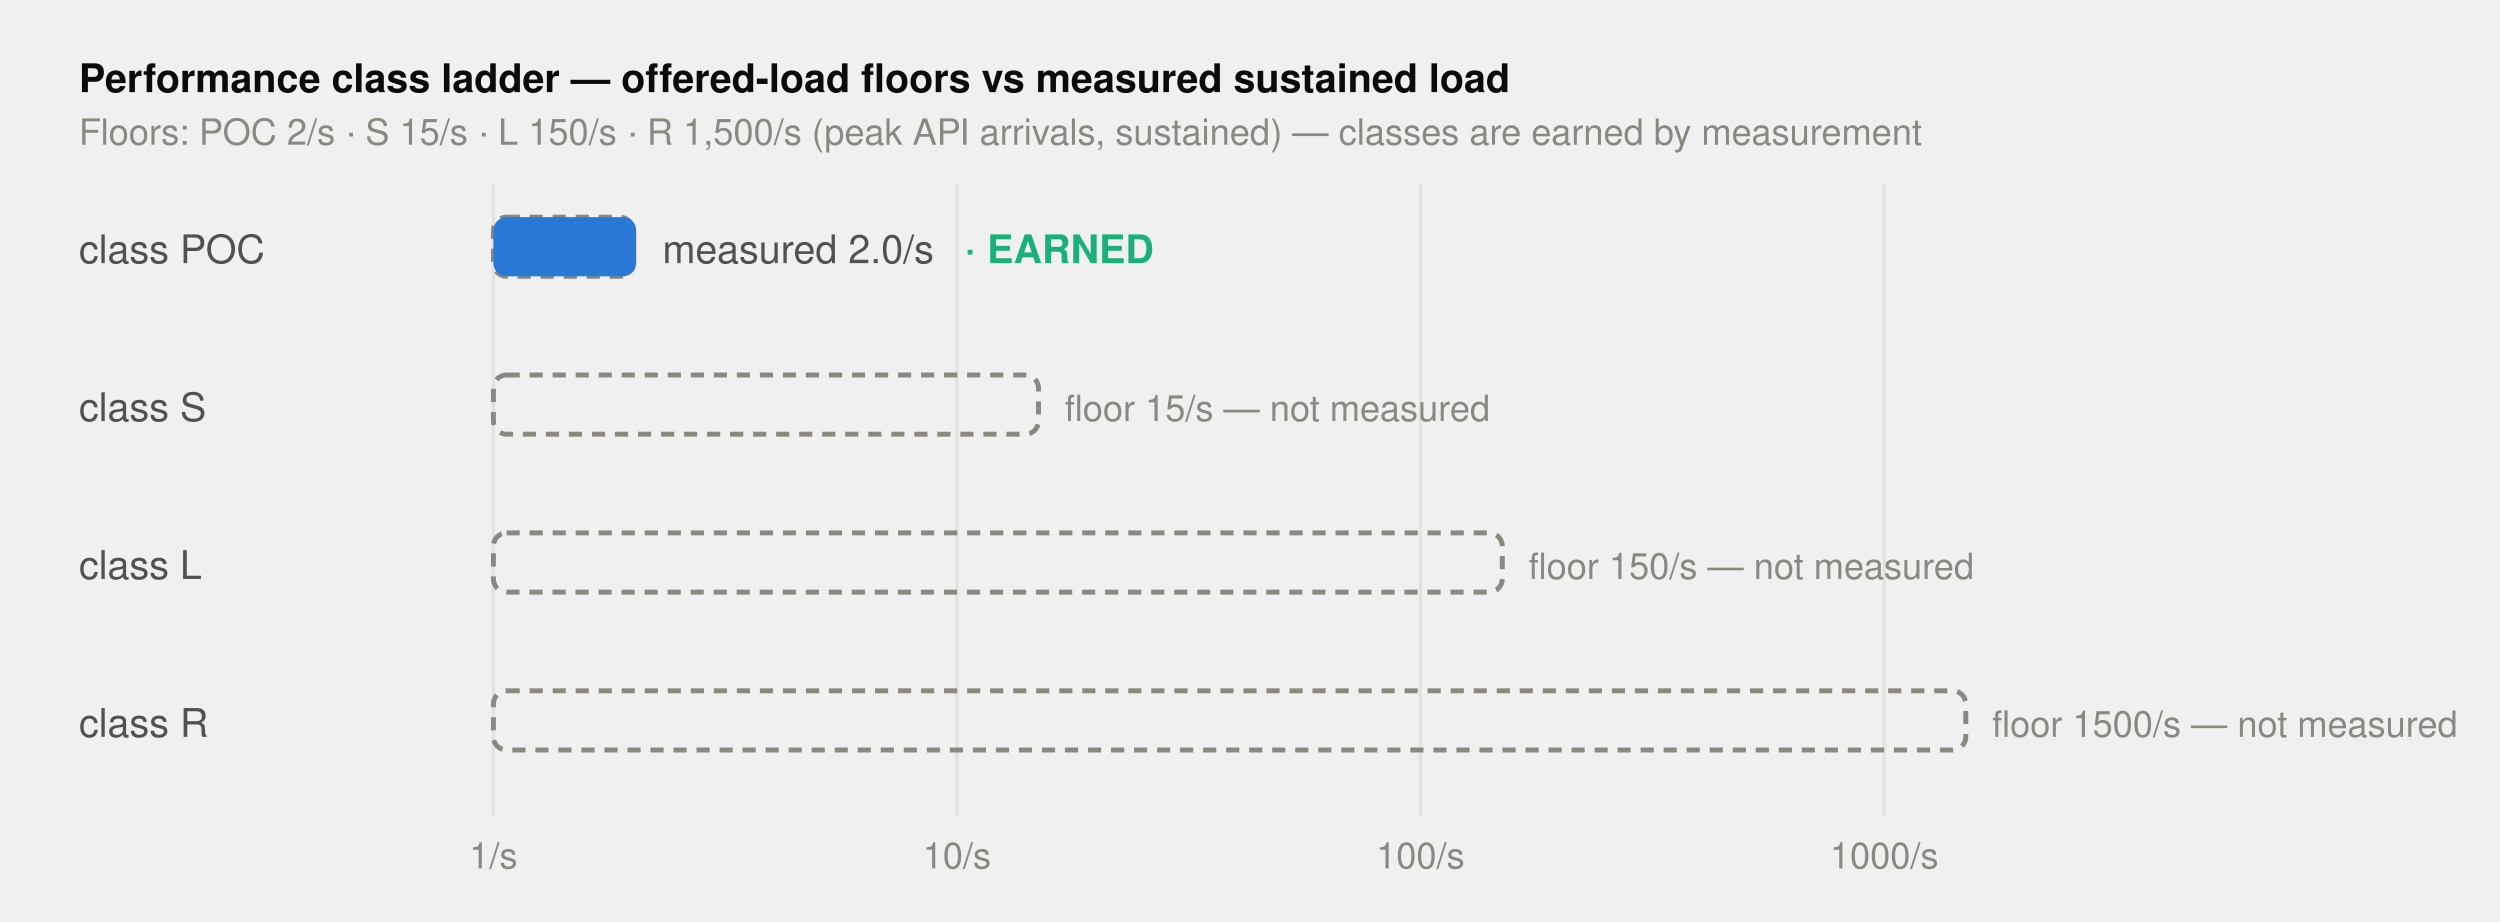
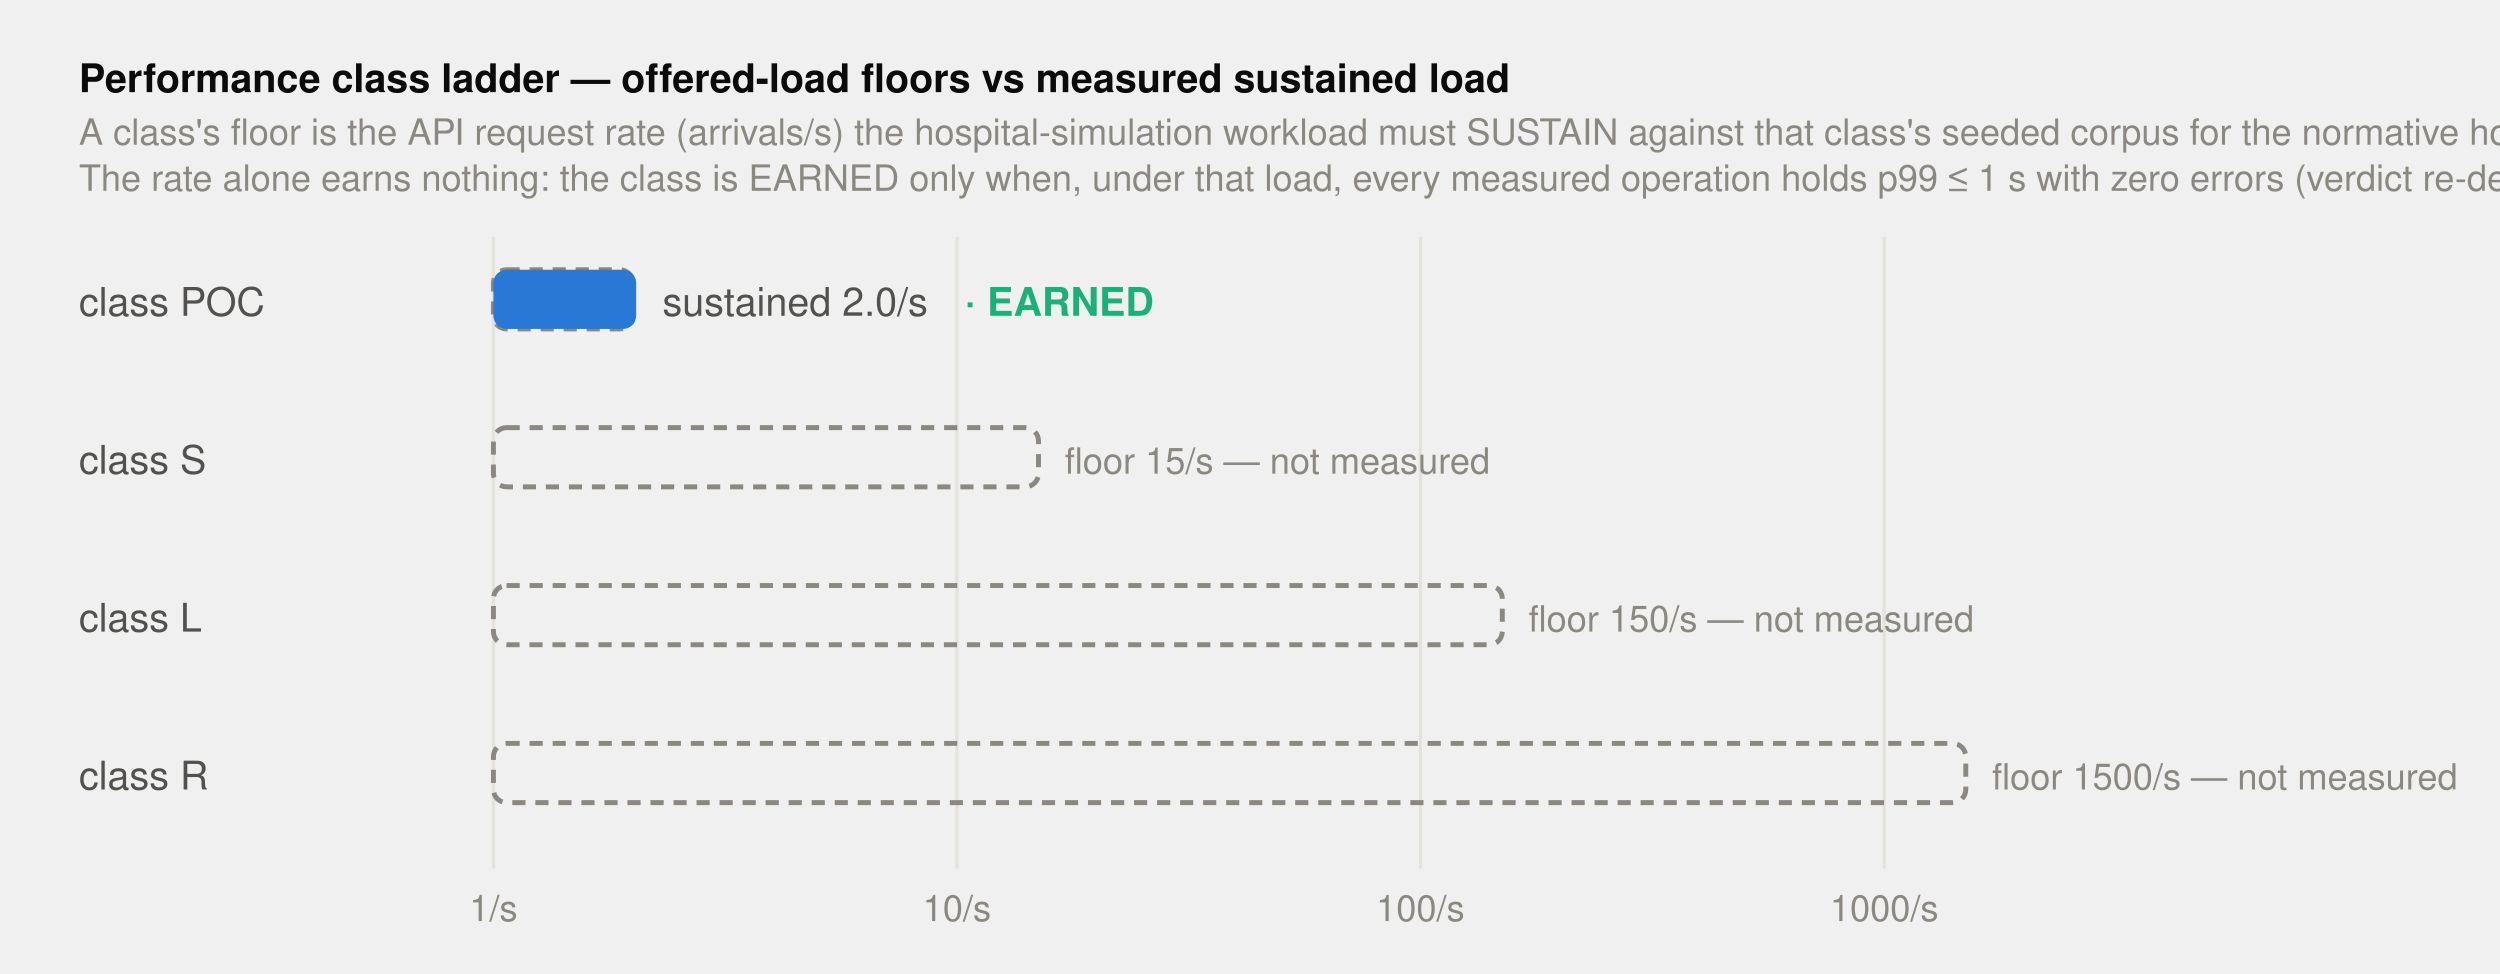
- <svg xmlns="http://www.w3.org/2000/svg" viewBox="0 0 760 280" width="760" height="280" role="img">
+ <svg xmlns="http://www.w3.org/2000/svg" viewBox="0 0 760 296" width="760" height="296" role="img">
  <style>
text { fill: #52514e; font: 12px -apple-system, 'Segoe UI', Helvetica, Arial, sans-serif; }
.title { fill: #0b0b0b; font-weight: 600; }
.muted { fill: #8a8880; font-size: 11px; }
.grid { stroke: #e4e2dd; stroke-width: 1; }
.p50 { fill: #7db4ea; } .p90 { fill: #3d7fd0; } .p99 { fill: #1b5cab; }
.measured { fill: #2a78d6; }
.floor { fill: none; stroke: #8a8880; stroke-width: 1.5; stroke-dasharray: 4 3; }
.earned { fill: #1baf7a; font-weight: 600; }
.notearned { fill: #b3261e; font-weight: 600; }
.slo { stroke: #b3261e; stroke-width: 1.5; stroke-dasharray: 6 4; }
.slotext { fill: #b3261e; font-size: 11px; }
@media (prefers-color-scheme: dark) {
text { fill: #c3c2b7; }
.title { fill: #ffffff; }
.muted { fill: #8f8e85; }
.grid { stroke: #3a3a38; }
.p50 { fill: #3d5f82; } .p90 { fill: #3987e5; } .p99 { fill: #9ec7ef; }
.measured { fill: #3987e5; }
.floor { stroke: #8f8e85; }
.earned { fill: #26c78d; }
.notearned { fill: #e5484d; }
.slo { stroke: #e5484d; }
.slotext { fill: #e5484d; }
}
</style>
  <text x="24" y="28" class="title">Performance class ladder — offered-load floors vs measured sustained load</text>
-   <text x="24" y="44" class="muted">Floors: POC 2/s · S 15/s · L 150/s · R 1,500/s (peak API arrivals, sustained) — classes are earned by measurement</text>
-   <line x1="150.0" y1="56" x2="150.0" y2="248.0" class="grid" />
-   <text x="150.0" y="264.0" class="muted" text-anchor="middle">1/s</text>
-   <line x1="290.9" y1="56" x2="290.9" y2="248.0" class="grid" />
-   <text x="290.9" y="264.0" class="muted" text-anchor="middle">10/s</text>
-   <line x1="431.8" y1="56" x2="431.8" y2="248.0" class="grid" />
-   <text x="431.8" y="264.0" class="muted" text-anchor="middle">100/s</text>
-   <line x1="572.8" y1="56" x2="572.8" y2="248.0" class="grid" />
-   <text x="572.8" y="264.0" class="muted" text-anchor="middle">1000/s</text>
-   <text x="24" y="80.0">class POC</text>
-   <rect x="150" y="66.0" width="42.4" height="18" rx="4" class="floor" />
-   <rect x="150" y="66.0" width="43.4" height="18" rx="4" class="measured" />
-   <text x="201.4" y="80.0">measured 2.0/s</text>
-   <text x="293.4" y="80.0" class="earned"> · EARNED</text>
-   <text x="24" y="128.0">class S</text>
-   <rect x="150" y="114.0" width="165.7" height="18" rx="4" class="floor" />
-   <text x="323.7" y="128.0" class="muted">floor 15/s — not measured</text>
-   <text x="24" y="176.0">class L</text>
-   <rect x="150" y="162.0" width="306.7" height="18" rx="4" class="floor" />
-   <text x="464.7" y="176.0" class="muted">floor 150/s — not measured</text>
-   <text x="24" y="224.0">class R</text>
-   <rect x="150" y="210.0" width="447.6" height="18" rx="4" class="floor" />
-   <text x="605.6" y="224.0" class="muted">floor 1500/s — not measured</text>
+   <text x="24" y="44" class="muted">A class's floor is the API request rate (arrivals/s) the hospital-simulation workload must SUSTAIN against that class's seeded corpus for the normative hour-plus window.</text>
+   <text x="24" y="58" class="muted">The rate alone earns nothing: the class is EARNED only when, under that load, every measured operation holds p99 ≤ 1 s with zero errors (verdict re-derived from the committed histograms).</text>
+   <line x1="150.0" y1="72" x2="150.0" y2="264.0" class="grid" />
+   <text x="150.0" y="280.0" class="muted" text-anchor="middle">1/s</text>
+   <line x1="290.9" y1="72" x2="290.9" y2="264.0" class="grid" />
+   <text x="290.9" y="280.0" class="muted" text-anchor="middle">10/s</text>
+   <line x1="431.8" y1="72" x2="431.8" y2="264.0" class="grid" />
+   <text x="431.8" y="280.0" class="muted" text-anchor="middle">100/s</text>
+   <line x1="572.8" y1="72" x2="572.8" y2="264.0" class="grid" />
+   <text x="572.8" y="280.0" class="muted" text-anchor="middle">1000/s</text>
+   <text x="24" y="96.0">class POC</text>
+   <rect x="150" y="82.0" width="42.4" height="18" rx="4" class="floor" />
+   <rect x="150" y="82.0" width="43.4" height="18" rx="4" class="measured" />
+   <text x="201.4" y="96.0">sustained 2.0/s</text>
+   <text x="293.4" y="96.0" class="earned"> · EARNED</text>
+   <text x="24" y="144.0">class S</text>
+   <rect x="150" y="130.0" width="165.7" height="18" rx="4" class="floor" />
+   <text x="323.7" y="144.0" class="muted">floor 15/s — not measured</text>
+   <text x="24" y="192.0">class L</text>
+   <rect x="150" y="178.0" width="306.7" height="18" rx="4" class="floor" />
+   <text x="464.7" y="192.0" class="muted">floor 150/s — not measured</text>
+   <text x="24" y="240.0">class R</text>
+   <rect x="150" y="226.0" width="447.6" height="18" rx="4" class="floor" />
+   <text x="605.6" y="240.0" class="muted">floor 1500/s — not measured</text>
</svg>
